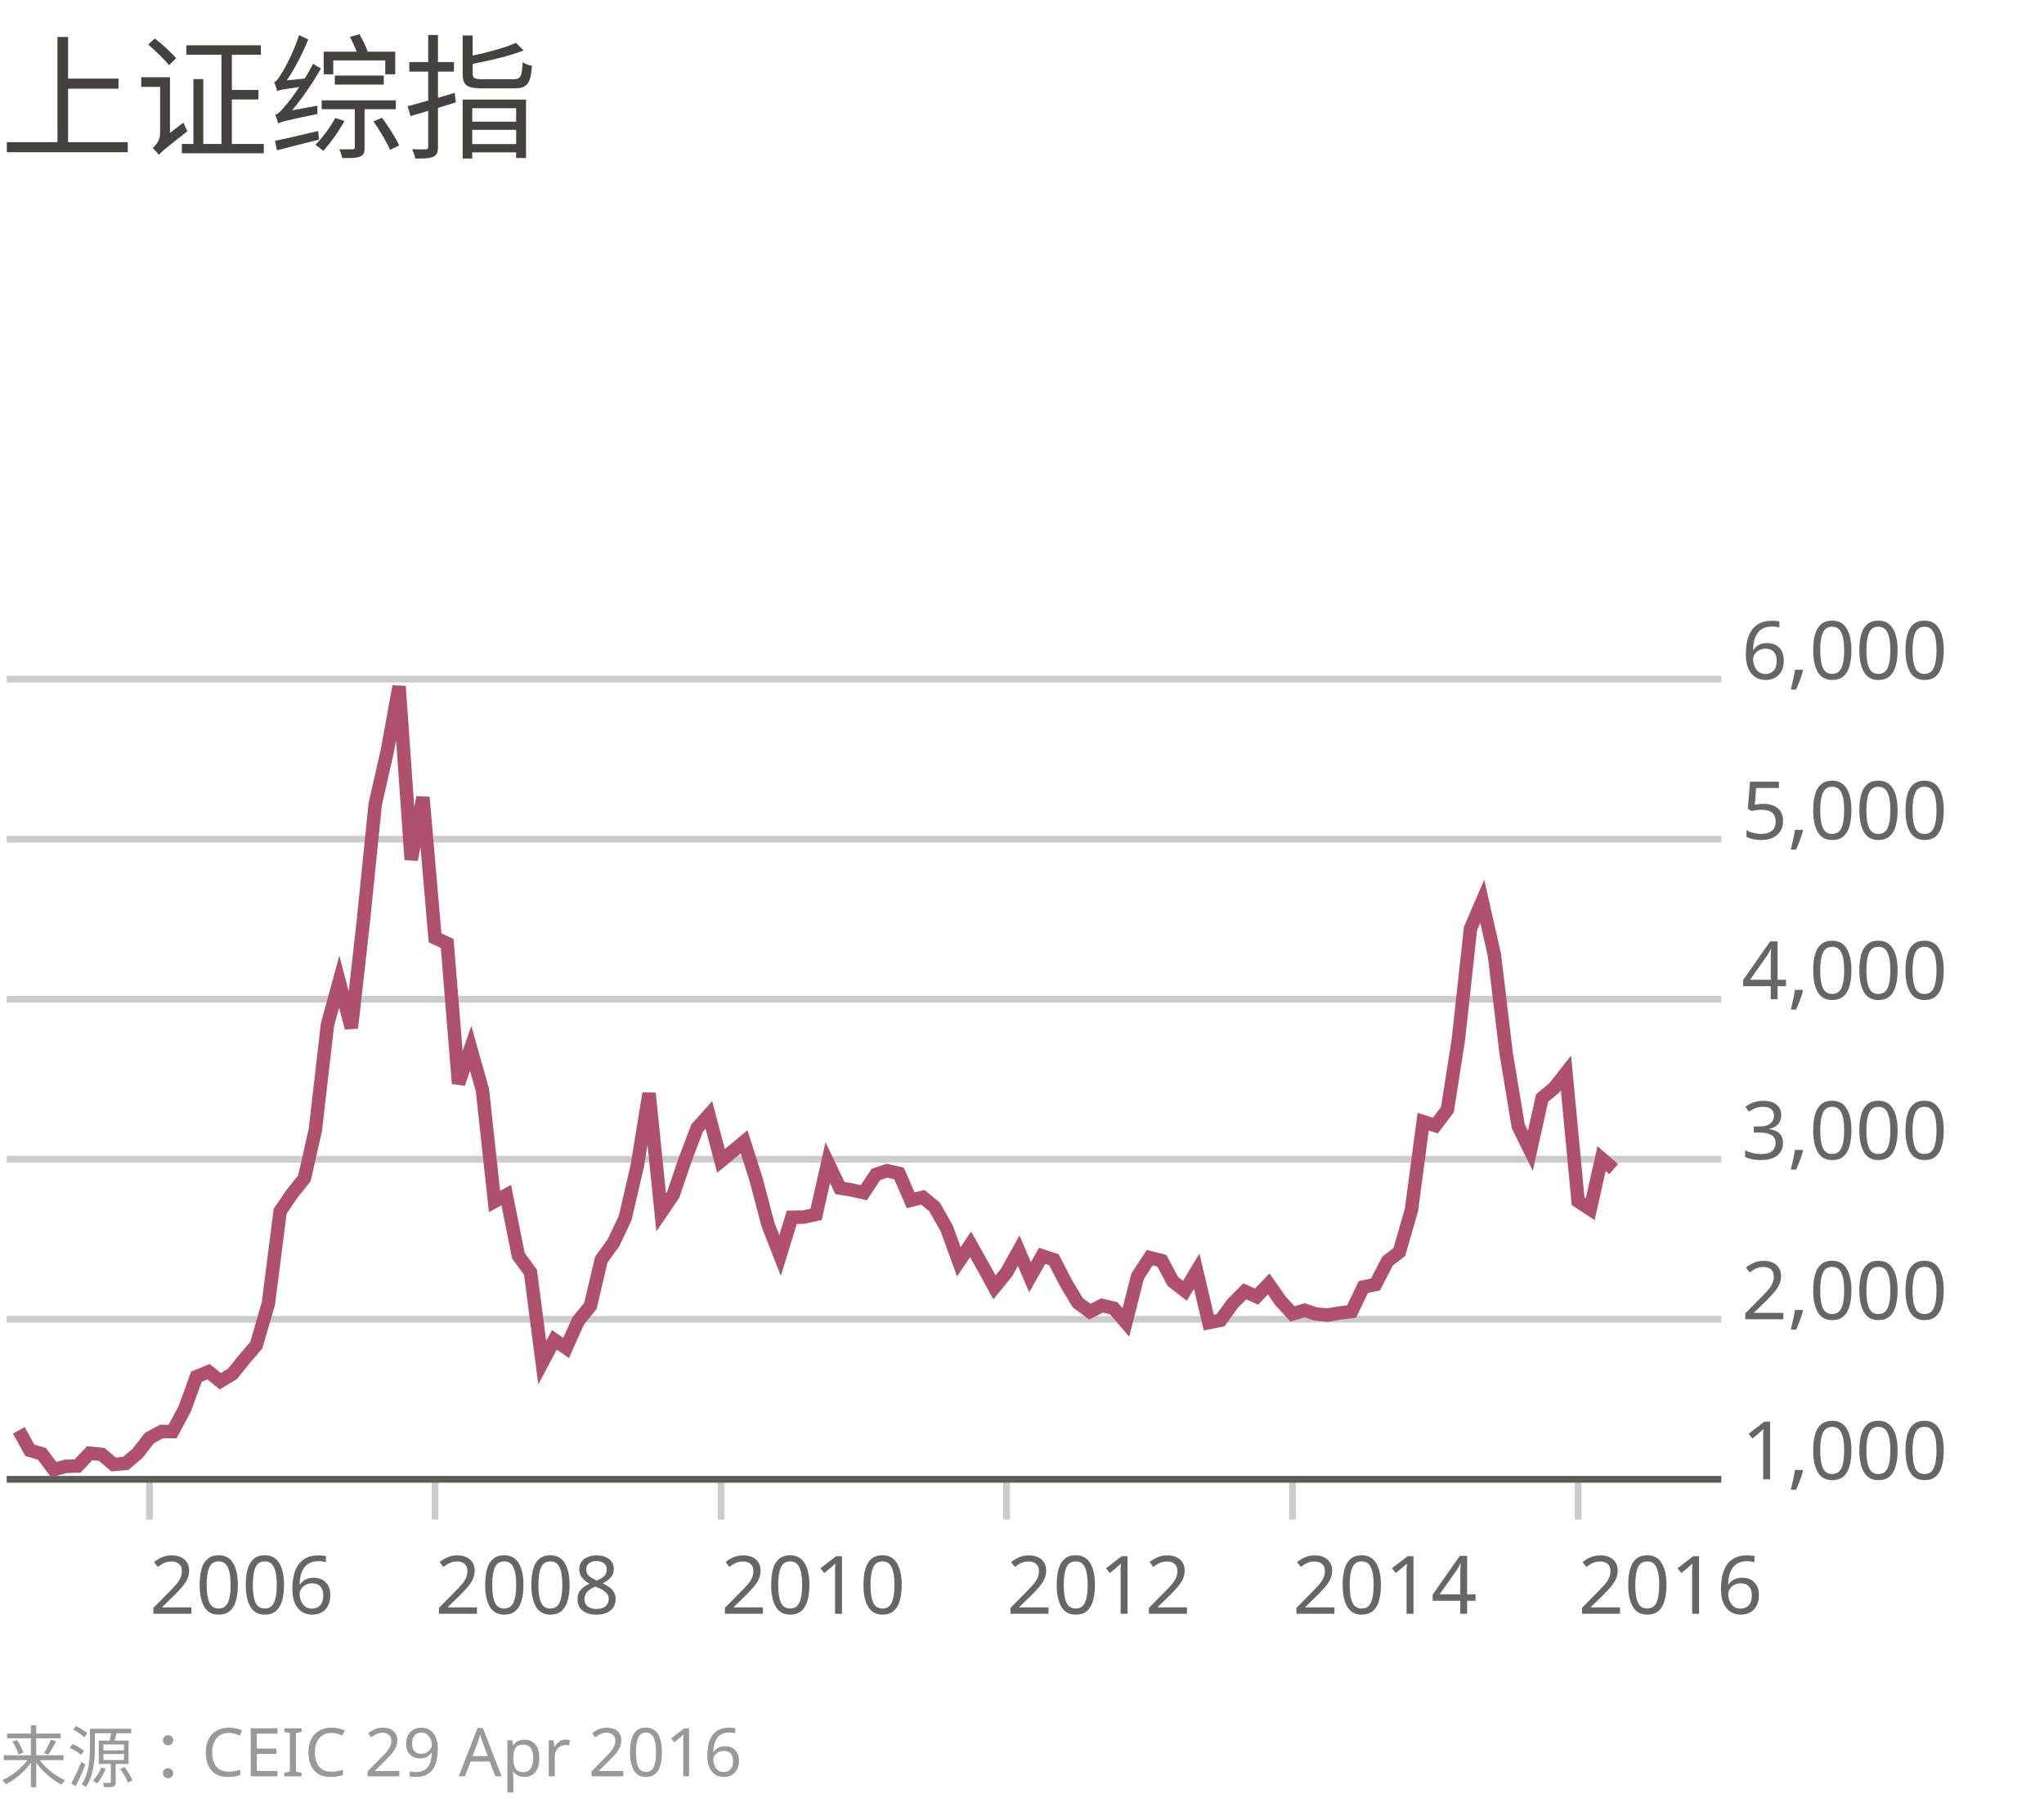
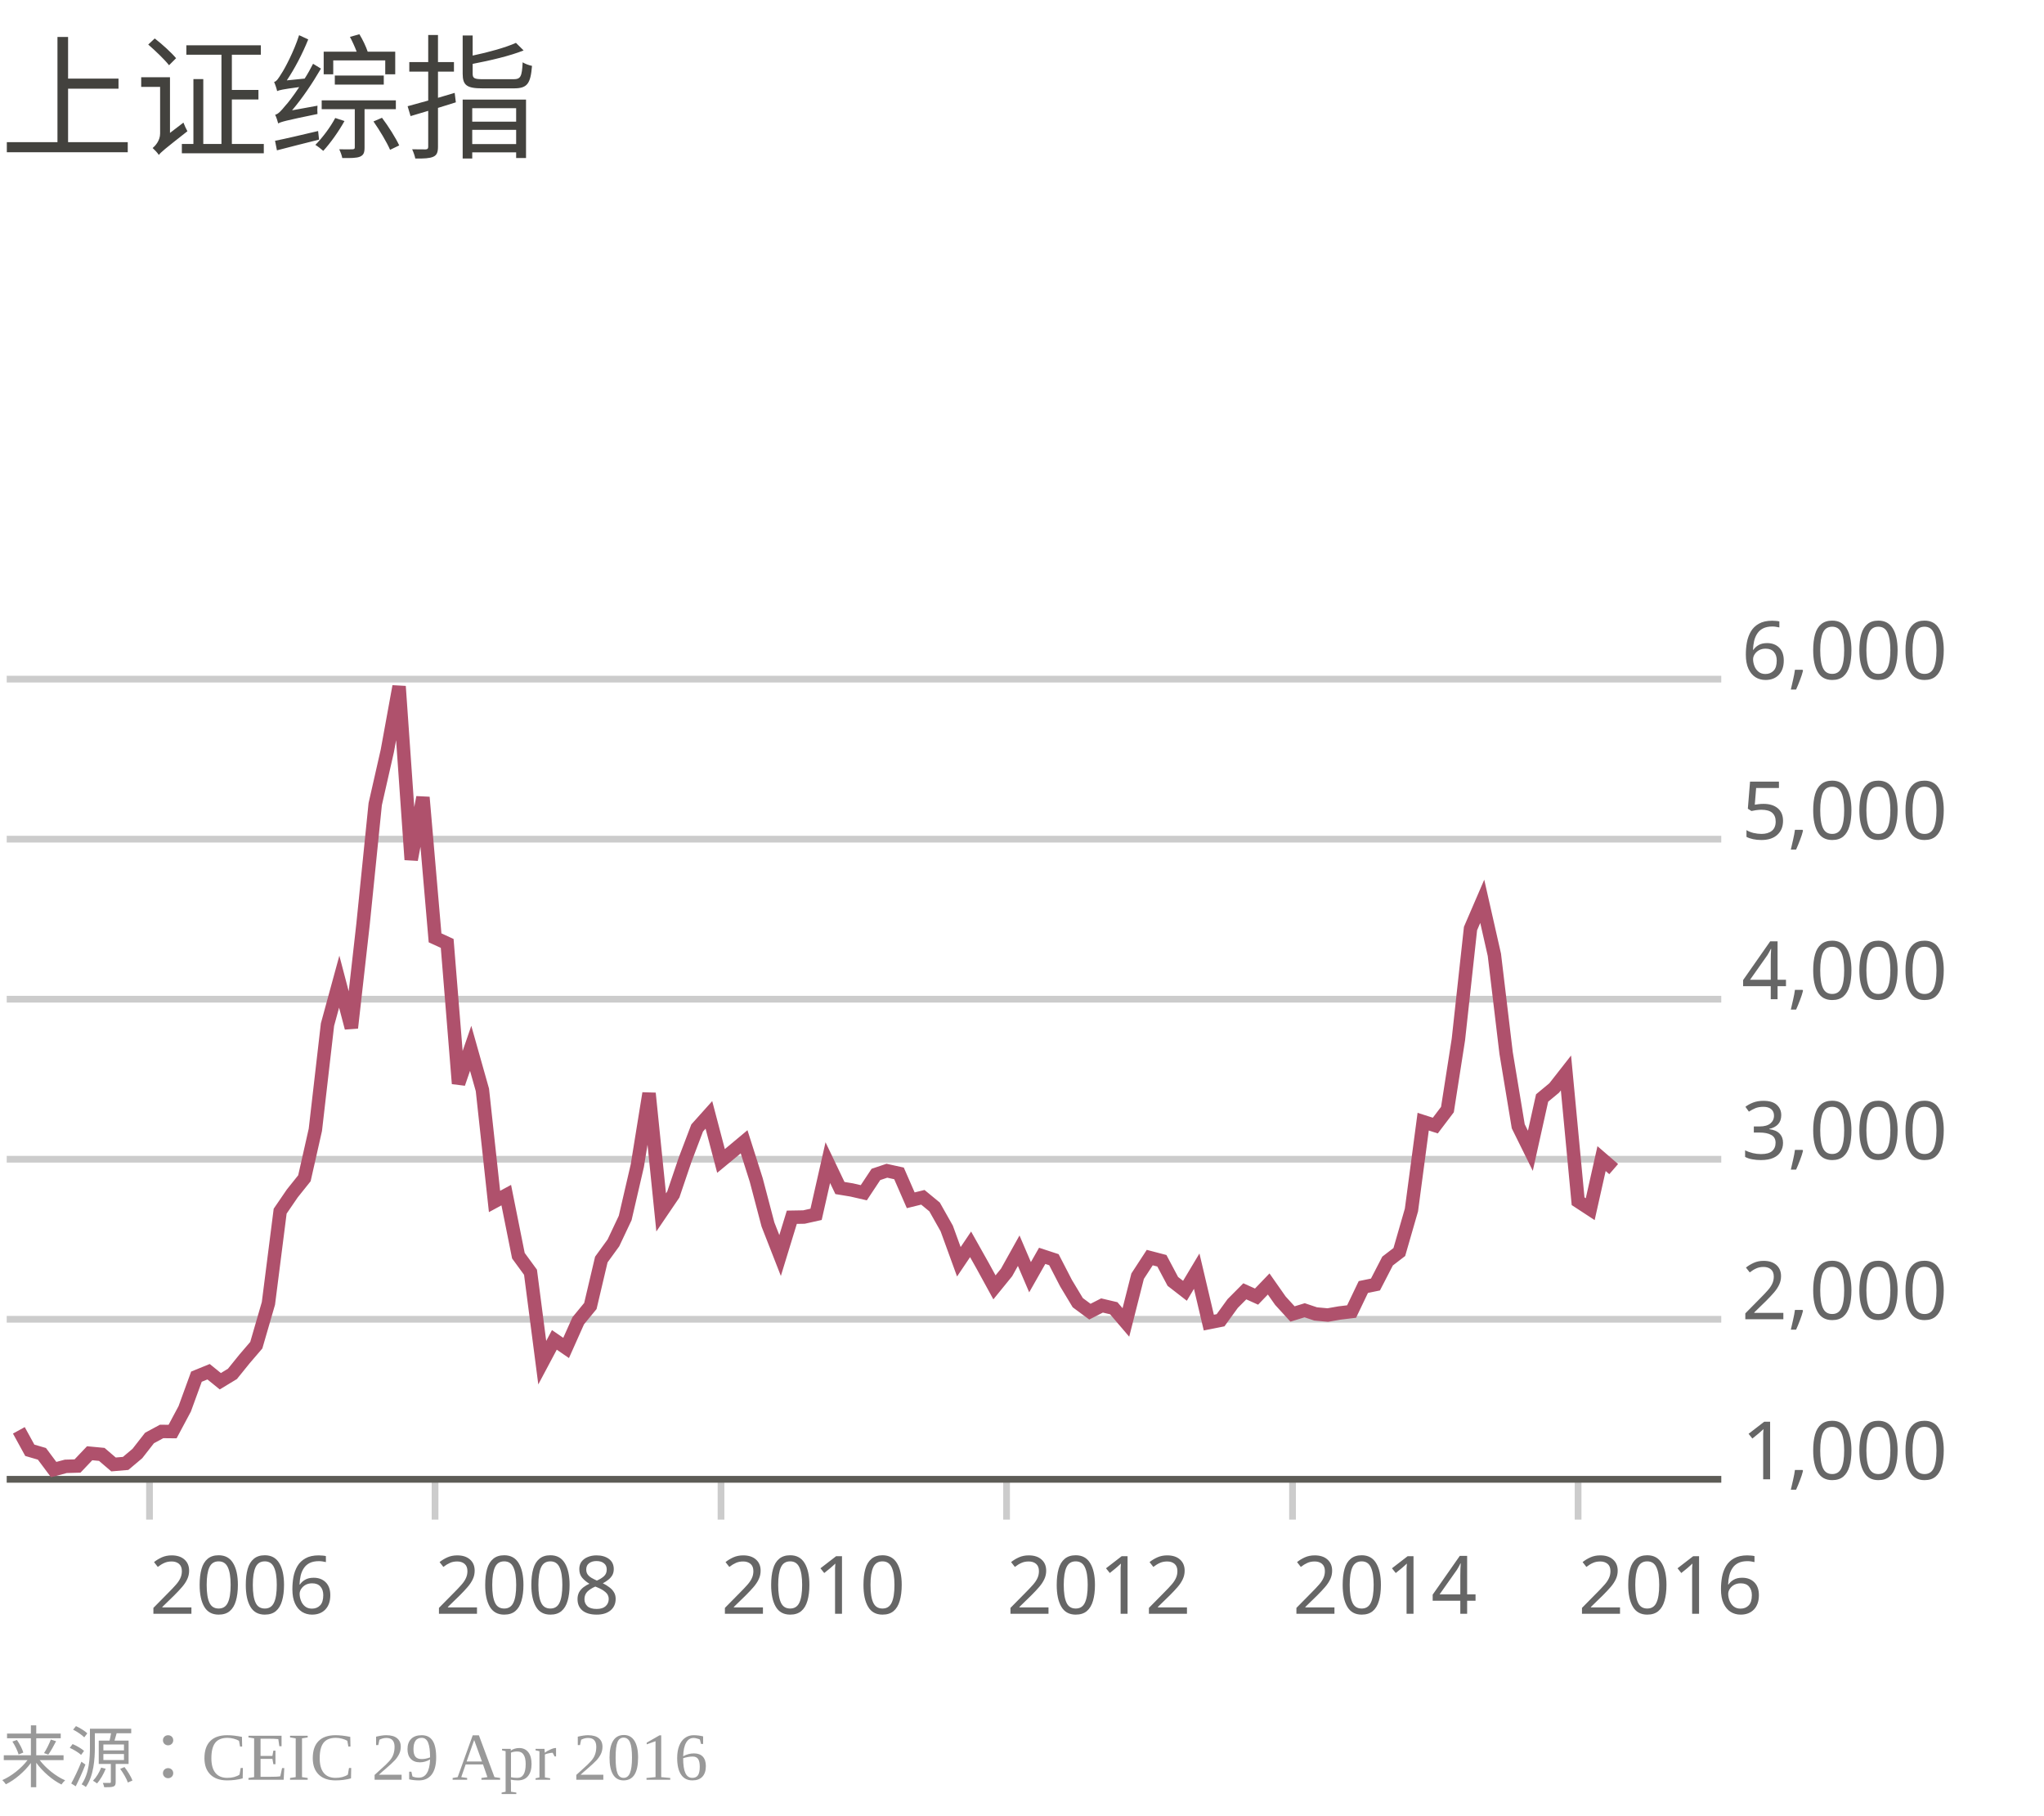
<svg xmlns="http://www.w3.org/2000/svg" viewBox="0 0 304 270">
-   <text class="chart-title" font-family="MetricWeb,sans-serif" fill="#43423e" font-size="20" y="22">上证综指</text>
-   <text class="chart-subtitle" font-family="MetricWeb,sans-serif" fill="#43423e" font-size="15" y="42" />
-   <text class="chart-source" font-family="MetricWeb,sans-serif" font-size="10" fill-opacity="0.4" y="265">来源：CEIC 29 Apr 2016</text>
+   <text class="chart-title" fill="#43423e" font-size="20" y="22">上证综指</text>
+   <text class="chart-subtitle" fill="#43423e" font-size="15" y="42" />
+   <text class="chart-source" font-size="10" fill-opacity="0.4" y="265">来源：CEIC 29 Apr 2016</text>
  <g transform="translate(1,100)">
    <g transform="translate(0,120)" class="x axis">
      <g class="tick" style="" transform="translate(21.23546,0)">
        <line y2="6" x2="0" fill="none" stroke="#000" stroke-opacity="0.2" />
        <text dy="0" style="" y="20" x="0" font-family="MetricWeb,sans-serif" fill-opacity="0.6" font-size="12" text-anchor="start">2006</text>
      </g>
      <g class="tick" style="" transform="translate(63.70637,0)">
        <line y2="6" x2="0" fill="none" stroke="#000" stroke-opacity="0.2" />
        <text dy="0" style="" y="20" x="0" font-family="MetricWeb,sans-serif" fill-opacity="0.6" font-size="12" text-anchor="start">2008</text>
      </g>
      <g class="tick" style="" transform="translate(106.2355,0)">
        <line y2="6" x2="0" fill="none" stroke="#000" stroke-opacity="0.2" />
        <text dy="0" style="" y="20" x="0" font-family="MetricWeb,sans-serif" fill-opacity="0.6" font-size="12" text-anchor="start">2010</text>
      </g>
      <g class="tick" style="" transform="translate(148.7064,0)">
        <line y2="6" x2="0" fill="none" stroke="#000" stroke-opacity="0.2" />
        <text dy="0" style="" y="20" x="0" font-family="MetricWeb,sans-serif" fill-opacity="0.6" font-size="12" text-anchor="start">2012</text>
      </g>
      <g class="tick" style="" transform="translate(191.2355,0)">
        <line y2="6" x2="0" fill="none" stroke="#000" stroke-opacity="0.2" />
        <text dy="0" style="" y="20" x="0" font-family="MetricWeb,sans-serif" fill-opacity="0.6" font-size="12" text-anchor="start">2014</text>
      </g>
      <g class="tick" style="" transform="translate(233.7064,0)">
        <line y2="6" x2="0" fill="none" stroke="#000" stroke-opacity="0.2" />
        <text dy="0" style="" y="20" x="0" font-family="MetricWeb,sans-serif" fill-opacity="0.6" font-size="12" text-anchor="start">2016</text>
      </g>
      <path class="domain" d="M0,0V0H255V0" fill="none" stroke="#74736c" />
    </g>
    <g transform="translate(255,0)" class="y axis">
      <g class="tick" style="" transform="translate(0,120)">
        <line x2="-255" y2="0" fill="none" stroke="#000" stroke-opacity="0.2" />
        <text dy="0" style="text-anchor: start;" x="3" y="0" font-family="MetricWeb,sans-serif" fill-opacity="0.6" font-size="12">1,000</text>
      </g>
      <g class="tick" style="" transform="translate(0,96.2)">
        <line x2="-255" y2="0" fill="none" stroke="#000" stroke-opacity="0.2" />
        <text dy="0" style="text-anchor: start;" x="3" y="0" font-family="MetricWeb,sans-serif" fill-opacity="0.6" font-size="12">2,000</text>
      </g>
      <g class="tick" style="" transform="translate(0,72.4)">
        <line x2="-255" y2="0" fill="none" stroke="#000" stroke-opacity="0.2" />
        <text dy="0" style="text-anchor: start;" x="3" y="0" font-family="MetricWeb,sans-serif" fill-opacity="0.6" font-size="12">3,000</text>
      </g>
      <g class="tick" style="" transform="translate(0,48.6)">
        <line x2="-255" y2="0" fill="none" stroke="#000" stroke-opacity="0.2" />
        <text dy="0" style="text-anchor: start;" x="3" y="0" font-family="MetricWeb,sans-serif" fill-opacity="0.6" font-size="12">4,000</text>
      </g>
      <g class="tick" style="" transform="translate(0,24.8)">
        <line x2="-255" y2="0" fill="none" stroke="#000" stroke-opacity="0.2" />
        <text dy="0" style="text-anchor: start;" x="3" y="0" font-family="MetricWeb,sans-serif" fill-opacity="0.6" font-size="12">5,000</text>
      </g>
      <g class="tick" style="" transform="translate(0,1)">
        <line x2="-255" y2="0" fill="none" stroke="#000" stroke-opacity="0.2" />
        <text dy="0" style="text-anchor: start;" x="3" y="0" font-family="MetricWeb,sans-serif" fill-opacity="0.6" font-size="12">6,000</text>
      </g>
      <path class="domain" d="M-255,1H0V120H-255" fill="none" stroke="#000" stroke-opacity="0" />
    </g>
    <g>
      <path d="M1.804,112.717L3.433,115.686L5.236,116.212L6.982,118.554L8.785,118.074L10.53,118.024L12.334,116.125L14.138,116.296L15.883,117.791L17.687,117.638L19.432,116.167L21.235,113.858L23.039,112.883L24.668,112.9L26.472,109.523L28.217,104.737L30.021,104.001L31.766,105.417L33.569,104.324L35.373,102.092L37.118,100.056L38.922,93.837L40.667,80.124L42.471,77.485L44.274,75.231L45.903,68.021L47.707,52.378L49.452,45.99L51.256,52.867L53.001,37.389L54.805,19.592L56.608,11.655L58.354,2.076L60.157,27.852L61.903,18.575L63.706,39.475L65.51,40.305L67.197,61.15L69.001,55.904L70.746,62.086L72.55,78.681L74.295,77.738L76.099,86.743L77.902,89.208L79.648,102.655L81.451,99.266L83.196,100.465L85,96.422L86.804,94.228L88.433,87.318L90.236,84.834L91.982,81.136L93.785,73.367L95.53,62.593L97.334,80.308L99.138,77.65L100.883,72.499L102.687,67.752L104.432,65.804L106.235,72.655L108.039,71.164L109.668,69.803L111.472,75.479L113.217,82.107L115.021,86.719L116.766,81.028L118.569,80.997L120.373,80.595L122.118,72.904L123.922,76.68L125.667,76.968L127.471,77.382L129.274,74.66L130.903,74.111L132.707,74.506L134.452,78.505L136.256,78.062L138.001,79.499L139.805,82.697L141.608,87.651L143.354,85.056L145.157,88.265L146.903,91.454L148.706,89.236L150.51,86.002L152.197,89.946L154.001,86.768L155.746,87.341L157.55,90.835L159.295,93.734L161.099,95.069L162.902,94.149L164.648,94.561L166.451,96.673L168.196,89.795L170,87.027L171.804,87.499L173.433,90.568L175.236,91.966L176.982,89.046L178.785,96.695L180.53,96.348L182.334,93.859L184.138,92.043L185.883,92.83L187.687,90.952L189.432,93.44L191.235,95.413L193.039,94.86L194.668,95.407L196.472,95.573L198.217,95.267L200.021,95.05L201.766,91.403L203.569,91.031L205.373,87.54L207.118,86.2L208.922,79.948L210.667,66.815L212.471,67.393L214.274,65.015L215.903,54.6L217.707,38.089L219.452,34.041L221.256,42.002L223.001,56.603L224.805,67.497L226.608,71.144L228.354,63.295L230.157,61.799L231.903,59.568L233.706,78.645L235.51,79.826L237.197,72.307L239.001,73.868" stroke-width="2" fill="none" stroke="#af516c" />
    </g>
  </g>
</svg>
